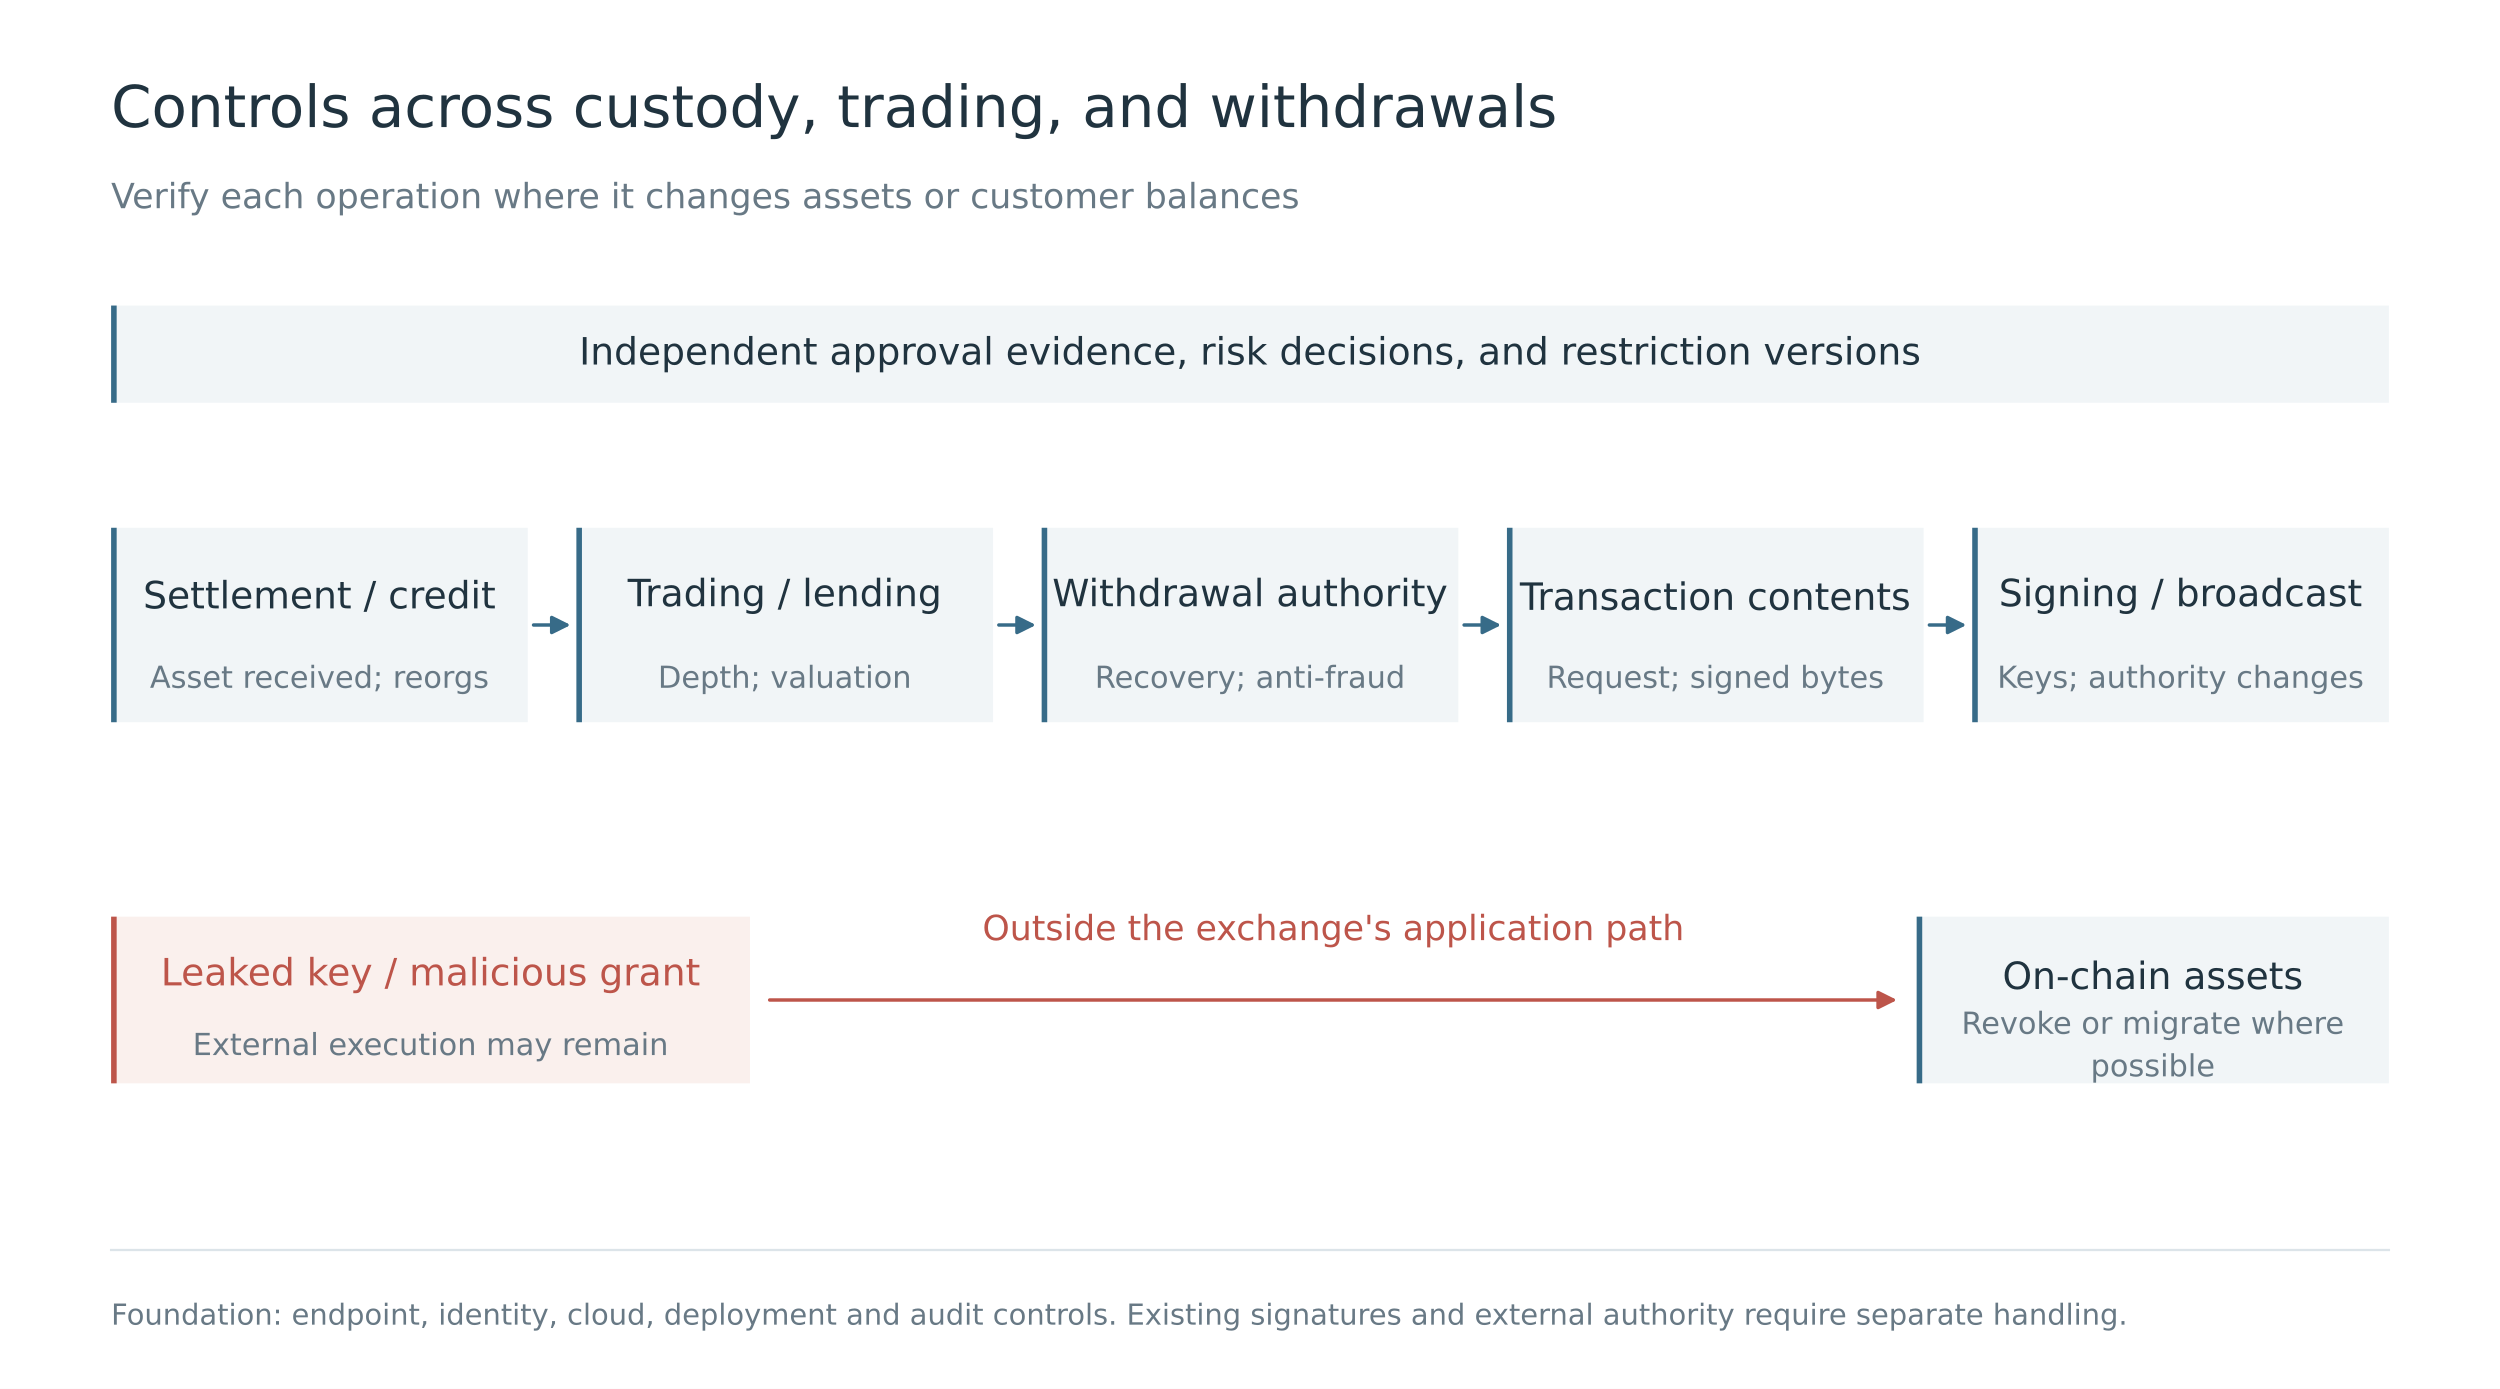
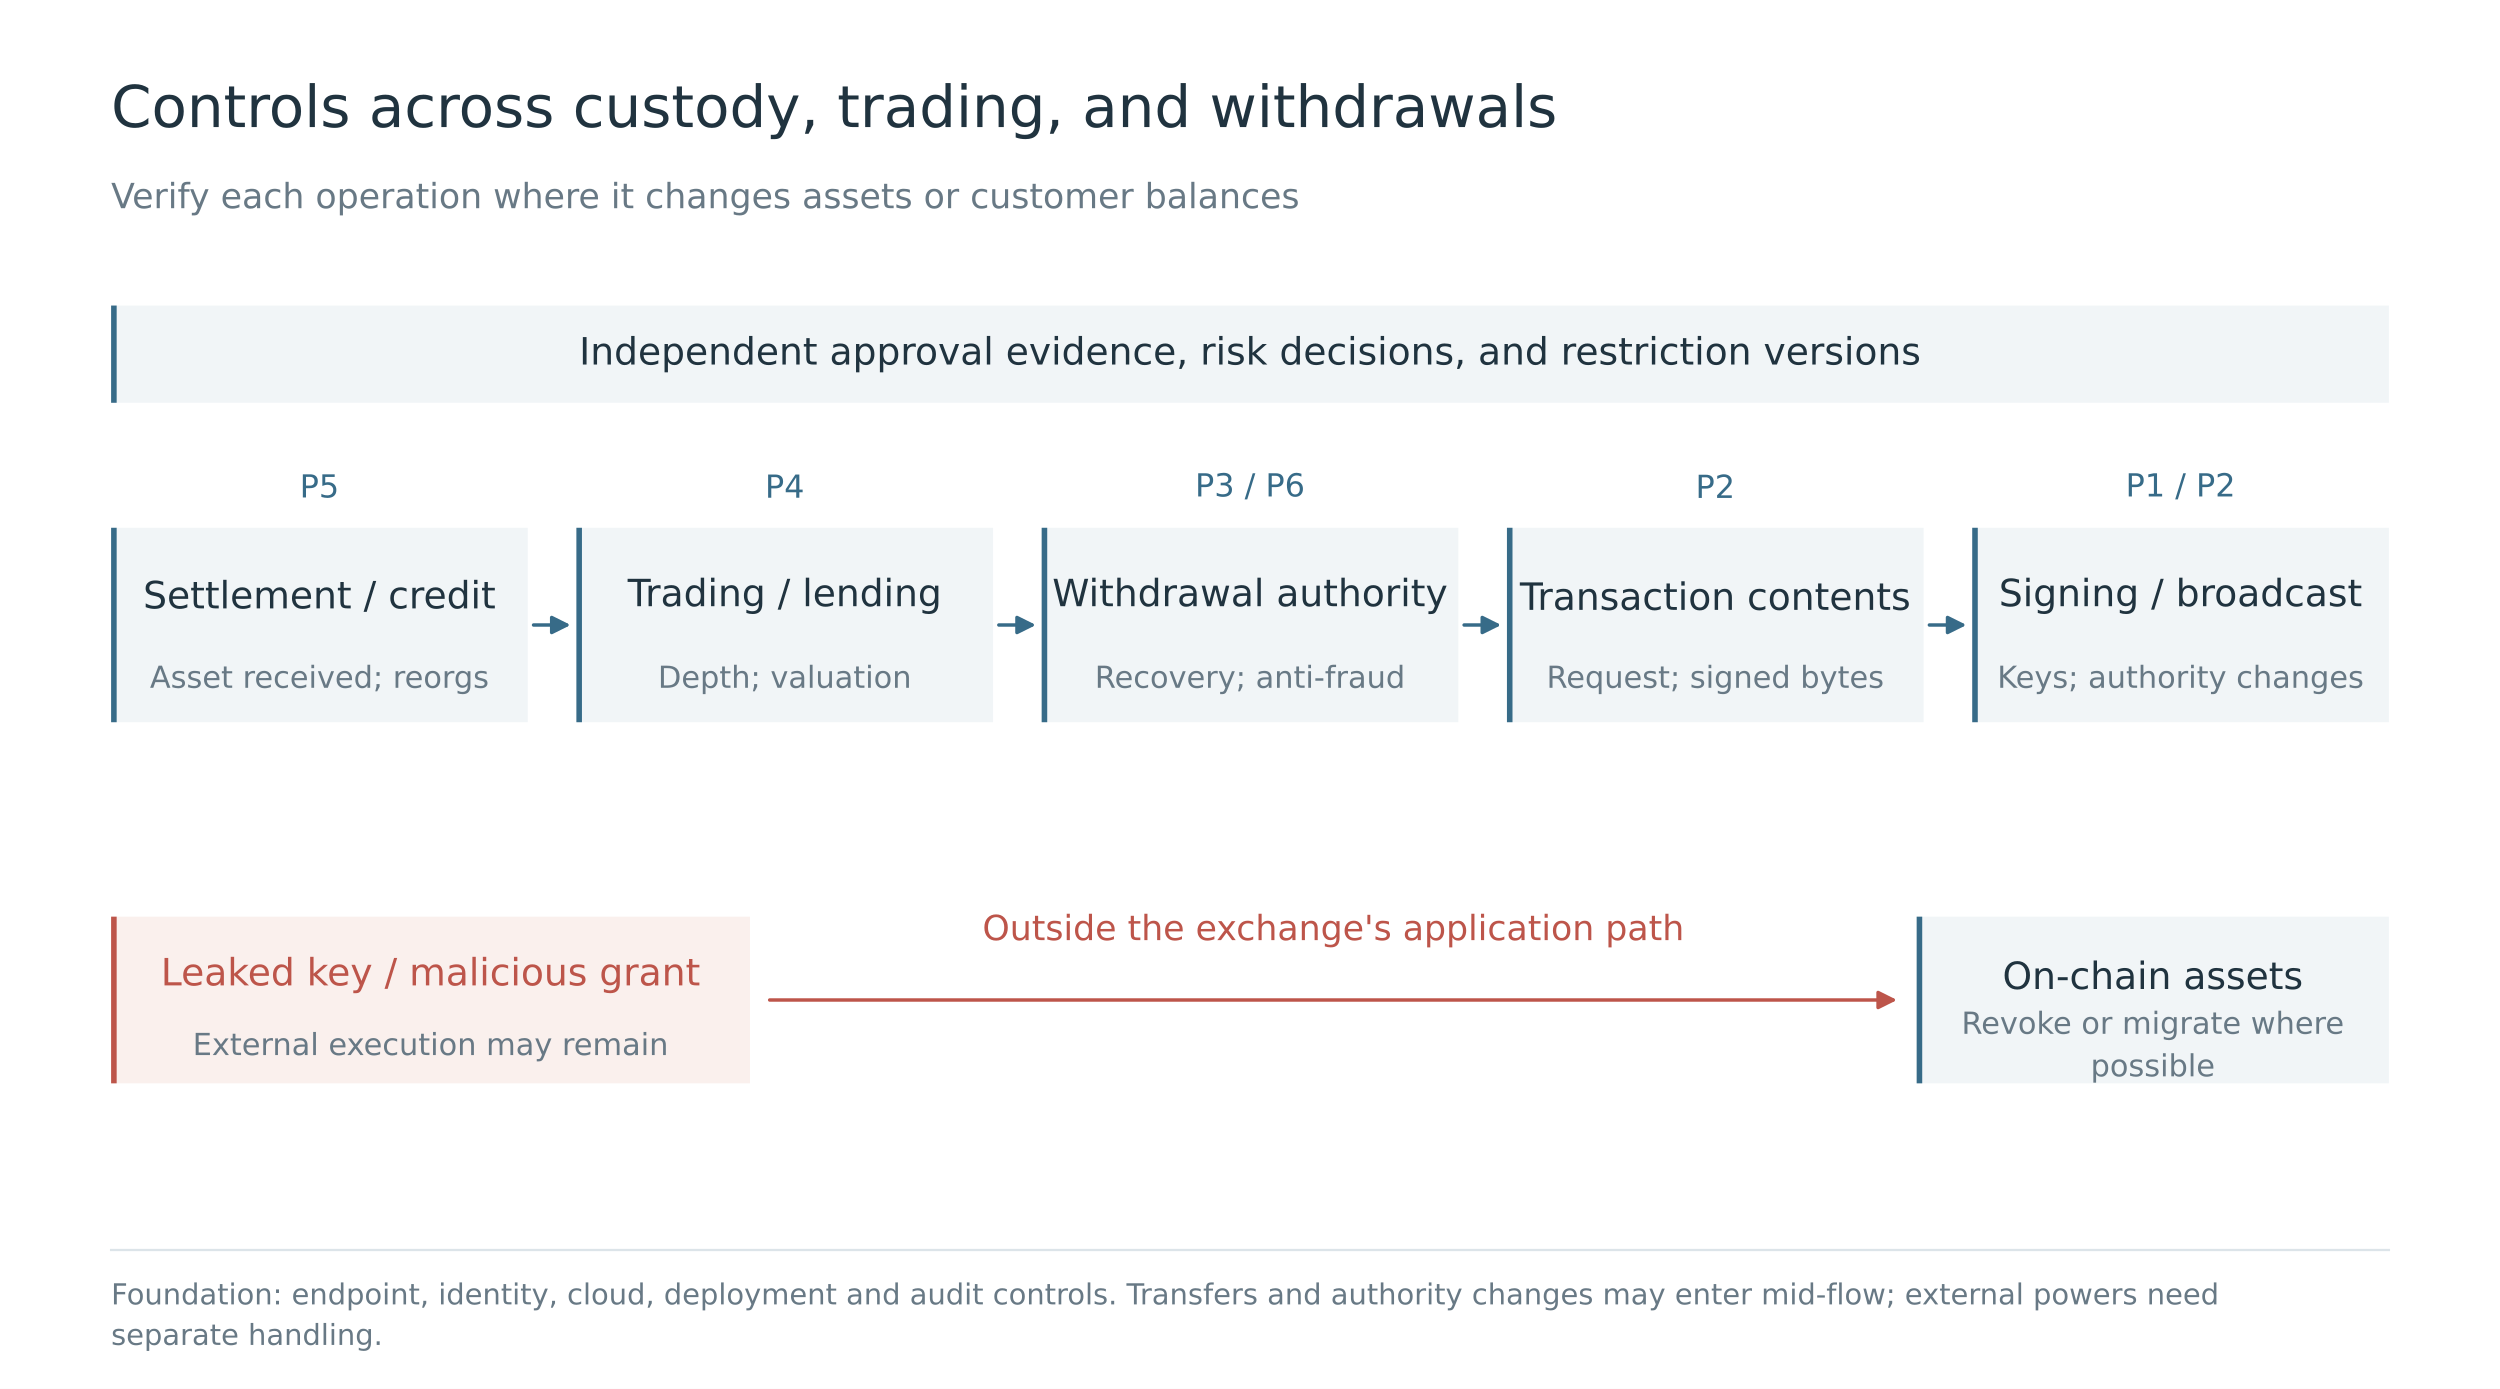
<svg xmlns="http://www.w3.org/2000/svg" width="864pt" height="480pt" viewBox="0 0 864 480" version="1.1">
  <defs>
    <style type="text/css">*{stroke-linejoin: round; stroke-linecap: butt}</style>
  </defs>
  <g id="figure_1">
    <g id="patch_1">
      <path d="M 0 480 L 864 480 L 864 0 L 0 0 z " style="fill: #ffffff" />
    </g>
    <g id="axes_1">
      <g id="patch_2">
-         <path d="M 38.4 105.6 L 825.6 105.6 L 825.6 139.2 L 38.4 139.2 z " clip-path="url(#p29f3634951)" style="fill: #f1f5f7" />
+         <path d="M 38.4 105.6 L 825.6 105.6 L 825.6 139.2 L 38.4 139.2 z " clip-path="url(#p4ddb3e3415)" style="fill: #f1f5f7" />
      </g>
      <g id="patch_3">
-         <path d="M 38.4 105.6 L 40.32 105.6 L 40.32 139.2 L 38.4 139.2 z " clip-path="url(#p29f3634951)" style="fill: #376b88" />
+         <path d="M 38.4 105.6 L 40.32 105.6 L 40.32 139.2 L 38.4 139.2 z " clip-path="url(#p4ddb3e3415)" style="fill: #376b88" />
      </g>
      <g id="patch_4">
-         <path d="M 38.4 182.4 L 182.4 182.4 L 182.4 249.6 L 38.4 249.6 z " clip-path="url(#p29f3634951)" style="fill: #f1f5f7" />
+         <path d="M 38.4 182.4 L 182.4 182.4 L 182.4 249.6 L 38.4 249.6 z " clip-path="url(#p4ddb3e3415)" style="fill: #f1f5f7" />
      </g>
      <g id="patch_5">
-         <path d="M 38.4 182.4 L 40.32 182.4 L 40.32 249.6 L 38.4 249.6 z " clip-path="url(#p29f3634951)" style="fill: #376b88" />
+         <path d="M 38.4 182.4 L 40.32 182.4 L 40.32 249.6 L 38.4 249.6 z " clip-path="url(#p4ddb3e3415)" style="fill: #376b88" />
      </g>
      <g id="patch_6">
-         <path d="M 199.2 182.4 L 343.2 182.4 L 343.2 249.6 L 199.2 249.6 z " clip-path="url(#p29f3634951)" style="fill: #f1f5f7" />
+         <path d="M 199.2 182.4 L 343.2 182.4 L 343.2 249.6 L 199.2 249.6 z " clip-path="url(#p4ddb3e3415)" style="fill: #f1f5f7" />
      </g>
      <g id="patch_7">
-         <path d="M 199.2 182.4 L 201.12 182.4 L 201.12 249.6 L 199.2 249.6 z " clip-path="url(#p29f3634951)" style="fill: #376b88" />
+         <path d="M 199.2 182.4 L 201.12 182.4 L 201.12 249.6 L 199.2 249.6 z " clip-path="url(#p4ddb3e3415)" style="fill: #376b88" />
      </g>
      <g id="patch_8">
-         <path d="M 360 182.4 L 504 182.4 L 504 249.6 L 360 249.6 z " clip-path="url(#p29f3634951)" style="fill: #f1f5f7" />
+         <path d="M 360 182.4 L 504 182.4 L 504 249.6 L 360 249.6 z " clip-path="url(#p4ddb3e3415)" style="fill: #f1f5f7" />
      </g>
      <g id="patch_9">
-         <path d="M 360 182.4 L 361.92 182.4 L 361.92 249.6 L 360 249.6 z " clip-path="url(#p29f3634951)" style="fill: #376b88" />
+         <path d="M 360 182.4 L 361.92 182.4 L 361.92 249.6 L 360 249.6 z " clip-path="url(#p4ddb3e3415)" style="fill: #376b88" />
      </g>
      <g id="patch_10">
-         <path d="M 520.8 182.4 L 664.8 182.4 L 664.8 249.6 L 520.8 249.6 z " clip-path="url(#p29f3634951)" style="fill: #f1f5f7" />
+         <path d="M 520.8 182.4 L 664.8 182.4 L 664.8 249.6 L 520.8 249.6 z " clip-path="url(#p4ddb3e3415)" style="fill: #f1f5f7" />
      </g>
      <g id="patch_11">
-         <path d="M 520.8 182.4 L 522.72 182.4 L 522.72 249.6 L 520.8 249.6 z " clip-path="url(#p29f3634951)" style="fill: #376b88" />
+         <path d="M 520.8 182.4 L 522.72 182.4 L 522.72 249.6 L 520.8 249.6 z " clip-path="url(#p4ddb3e3415)" style="fill: #376b88" />
      </g>
      <g id="patch_12">
-         <path d="M 681.6 182.4 L 825.6 182.4 L 825.6 249.6 L 681.6 249.6 z " clip-path="url(#p29f3634951)" style="fill: #f1f5f7" />
+         <path d="M 681.6 182.4 L 825.6 182.4 L 825.6 249.6 L 681.6 249.6 z " clip-path="url(#p4ddb3e3415)" style="fill: #f1f5f7" />
      </g>
      <g id="patch_13">
-         <path d="M 681.6 182.4 L 683.52 182.4 L 683.52 249.6 L 681.6 249.6 z " clip-path="url(#p29f3634951)" style="fill: #376b88" />
+         <path d="M 681.6 182.4 L 683.52 182.4 L 683.52 249.6 L 681.6 249.6 z " clip-path="url(#p4ddb3e3415)" style="fill: #376b88" />
      </g>
      <g id="patch_14">
-         <path d="M 184.397 216 Q 190.799 216 195.86 216 " clip-path="url(#p29f3634951)" style="fill: none; stroke: #376b88; stroke-width: 1.2; stroke-linecap: round" />
-         <path d="M 190.66 213.4 L 195.86 216 L 190.66 218.6 z " clip-path="url(#p29f3634951)" style="fill: #376b88; stroke: #376b88; stroke-width: 1.2; stroke-linecap: round" />
+         <path d="M 184.397 216 Q 190.799 216 195.86 216 " clip-path="url(#p4ddb3e3415)" style="fill: none; stroke: #376b88; stroke-width: 1.2; stroke-linecap: round" />
+         <path d="M 190.66 213.4 L 195.86 216 L 190.66 218.6 z " clip-path="url(#p4ddb3e3415)" style="fill: #376b88; stroke: #376b88; stroke-width: 1.2; stroke-linecap: round" />
      </g>
      <g id="patch_15">
-         <path d="M 345.197 216 Q 351.599 216 356.66 216 " clip-path="url(#p29f3634951)" style="fill: none; stroke: #376b88; stroke-width: 1.2; stroke-linecap: round" />
-         <path d="M 351.46 213.4 L 356.66 216 L 351.46 218.6 z " clip-path="url(#p29f3634951)" style="fill: #376b88; stroke: #376b88; stroke-width: 1.2; stroke-linecap: round" />
+         <path d="M 345.197 216 Q 351.599 216 356.66 216 " clip-path="url(#p4ddb3e3415)" style="fill: none; stroke: #376b88; stroke-width: 1.2; stroke-linecap: round" />
+         <path d="M 351.46 213.4 L 356.66 216 L 351.46 218.6 z " clip-path="url(#p4ddb3e3415)" style="fill: #376b88; stroke: #376b88; stroke-width: 1.2; stroke-linecap: round" />
      </g>
      <g id="patch_16">
-         <path d="M 505.997 216 Q 512.399 216 517.46 216 " clip-path="url(#p29f3634951)" style="fill: none; stroke: #376b88; stroke-width: 1.2; stroke-linecap: round" />
-         <path d="M 512.26 213.4 L 517.46 216 L 512.26 218.6 z " clip-path="url(#p29f3634951)" style="fill: #376b88; stroke: #376b88; stroke-width: 1.2; stroke-linecap: round" />
+         <path d="M 505.997 216 Q 512.399 216 517.46 216 " clip-path="url(#p4ddb3e3415)" style="fill: none; stroke: #376b88; stroke-width: 1.2; stroke-linecap: round" />
+         <path d="M 512.26 213.4 L 517.46 216 L 512.26 218.6 z " clip-path="url(#p4ddb3e3415)" style="fill: #376b88; stroke: #376b88; stroke-width: 1.2; stroke-linecap: round" />
      </g>
      <g id="patch_17">
-         <path d="M 666.797 216 Q 673.199 216 678.26 216 " clip-path="url(#p29f3634951)" style="fill: none; stroke: #376b88; stroke-width: 1.2; stroke-linecap: round" />
-         <path d="M 673.06 213.4 L 678.26 216 L 673.06 218.6 z " clip-path="url(#p29f3634951)" style="fill: #376b88; stroke: #376b88; stroke-width: 1.2; stroke-linecap: round" />
+         <path d="M 666.797 216 Q 673.199 216 678.26 216 " clip-path="url(#p4ddb3e3415)" style="fill: none; stroke: #376b88; stroke-width: 1.2; stroke-linecap: round" />
+         <path d="M 673.06 213.4 L 678.26 216 L 673.06 218.6 z " clip-path="url(#p4ddb3e3415)" style="fill: #376b88; stroke: #376b88; stroke-width: 1.2; stroke-linecap: round" />
      </g>
      <g id="patch_18">
-         <path d="M 38.4 316.8 L 259.2 316.8 L 259.2 374.4 L 38.4 374.4 z " clip-path="url(#p29f3634951)" style="fill: #faf0ed" />
+         <path d="M 38.4 316.8 L 259.2 316.8 L 259.2 374.4 L 38.4 374.4 z " clip-path="url(#p4ddb3e3415)" style="fill: #faf0ed" />
      </g>
      <g id="patch_19">
-         <path d="M 38.4 316.8 L 40.32 316.8 L 40.32 374.4 L 38.4 374.4 z " clip-path="url(#p29f3634951)" style="fill: #bd554a" />
+         <path d="M 38.4 316.8 L 40.32 316.8 L 40.32 374.4 L 38.4 374.4 z " clip-path="url(#p4ddb3e3415)" style="fill: #bd554a" />
      </g>
      <g id="patch_20">
-         <path d="M 266.003 345.6 Q 460.802 345.6 654.26 345.6 " clip-path="url(#p29f3634951)" style="fill: none; stroke: #bd554a; stroke-width: 1.2; stroke-linecap: round" />
-         <path d="M 649.06 343 L 654.26 345.6 L 649.06 348.2 z " clip-path="url(#p29f3634951)" style="fill: #bd554a; stroke: #bd554a; stroke-width: 1.2; stroke-linecap: round" />
+         <path d="M 266.003 345.6 Q 460.802 345.6 654.26 345.6 " clip-path="url(#p4ddb3e3415)" style="fill: none; stroke: #bd554a; stroke-width: 1.2; stroke-linecap: round" />
+         <path d="M 649.06 343 L 654.26 345.6 L 649.06 348.2 z " clip-path="url(#p4ddb3e3415)" style="fill: #bd554a; stroke: #bd554a; stroke-width: 1.2; stroke-linecap: round" />
      </g>
      <g id="patch_21">
-         <path d="M 662.4 316.8 L 825.6 316.8 L 825.6 374.4 L 662.4 374.4 z " clip-path="url(#p29f3634951)" style="fill: #f1f5f7" />
+         <path d="M 662.4 316.8 L 825.6 316.8 L 825.6 374.4 L 662.4 374.4 z " clip-path="url(#p4ddb3e3415)" style="fill: #f1f5f7" />
      </g>
      <g id="patch_22">
-         <path d="M 662.4 316.8 L 664.32 316.8 L 664.32 374.4 L 662.4 374.4 z " clip-path="url(#p29f3634951)" style="fill: #376b88" />
+         <path d="M 662.4 316.8 L 664.32 316.8 L 664.32 374.4 L 662.4 374.4 z " clip-path="url(#p4ddb3e3415)" style="fill: #376b88" />
      </g>
      <g id="line2d_1">
-         <path d="M 38.4 432 L 825.6 432 " clip-path="url(#p29f3634951)" style="fill: none; stroke: #dce4e9; stroke-width: 0.8; stroke-linecap: square" />
+         <path d="M 38.4 432 L 825.6 432 " clip-path="url(#p4ddb3e3415)" style="fill: none; stroke: #dce4e9; stroke-width: 0.8; stroke-linecap: square" />
      </g>
      <g id="text_1">
        <text style="font-size: 20px; font-family: 'DejaVu Sans'; text-anchor: start; fill: #20333f" x="38.4" y="43.919" transform="rotate(-0 38.4 43.91875)">Controls across custody, trading, and withdrawals</text>
      </g>
      <g id="text_2">
        <text style="font-size: 12px; font-family: 'DejaVu Sans'; text-anchor: start; fill: #687985" x="38.4" y="71.951" transform="rotate(-0 38.4 71.95125)">Verify each operation where it changes assets or customer balances</text>
      </g>
      <g id="text_3">
        <text style="font-size: 13px; font-family: 'DejaVu Sans'; text-anchor: middle; fill: #20333f" x="432" y="125.987" transform="rotate(-0 432 125.9872)">Independent approval evidence, risk decisions, and restriction versions</text>
      </g>
      <g id="text_4">
+         <text style="font-size: 11px; font-family: 'DejaVu Sans'; text-anchor: middle; fill: #376b88" x="110.4" y="171.932" transform="rotate(-0 110.4 171.9316)">P5</text>
+       </g>
+       <g id="text_5">
+         <text style="font-size: 11px; font-family: 'DejaVu Sans'; text-anchor: middle; fill: #376b88" x="271.2" y="172.01" transform="rotate(-0 271.2 172.0098)">P4</text>
+       </g>
+       <g id="text_6">
+         <text style="font-size: 11px; font-family: 'DejaVu Sans'; text-anchor: middle; fill: #376b88" x="432" y="171.572" transform="rotate(-0 432 171.5716)">P3 / P6</text>
+       </g>
+       <g id="text_7">
+         <text style="font-size: 11px; font-family: 'DejaVu Sans'; text-anchor: middle; fill: #376b88" x="592.8" y="172.082" transform="rotate(-0 592.8 172.082)">P2</text>
+       </g>
+       <g id="text_8">
+         <text style="font-size: 11px; font-family: 'DejaVu Sans'; text-anchor: middle; fill: #376b88" x="753.6" y="171.572" transform="rotate(-0 753.6 171.5716)">P1 / P2</text>
+       </g>
+       <g id="text_9">
        <text style="font-size: 13px; font-family: 'DejaVu Sans'; text-anchor: middle; fill: #20333f" x="110.4" y="210.256" transform="rotate(-0 110.4 210.2557)">Settlement / credit</text>
      </g>
-       <g id="text_5">
+       <g id="text_10">
        <text style="font-size: 10.5px; font-family: 'DejaVu Sans'; text-anchor: middle; fill: #687985" x="110.4" y="237.713" transform="rotate(-0 110.4 237.7133)">Asset received; reorgs</text>
      </g>
-       <g id="text_6">
+       <g id="text_11">
        <text style="font-size: 13px; font-family: 'DejaVu Sans'; text-anchor: middle; fill: #20333f" x="271.2" y="209.507" transform="rotate(-0 271.2 209.5072)">Trading / lending</text>
      </g>
-       <g id="text_7">
+       <g id="text_12">
        <text style="font-size: 10.5px; font-family: 'DejaVu Sans'; text-anchor: middle; fill: #687985" x="271.2" y="237.713" transform="rotate(-0 271.2 237.7133)">Depth; valuation</text>
      </g>
-       <g id="text_8">
+       <g id="text_13">
        <text style="font-size: 13px; font-family: 'DejaVu Sans'; text-anchor: middle; fill: #20333f" x="432" y="209.507" transform="rotate(-0 432 209.5072)">Withdrawal authority</text>
      </g>
-       <g id="text_9">
+       <g id="text_14">
        <text style="font-size: 10.5px; font-family: 'DejaVu Sans'; text-anchor: middle; fill: #687985" x="432" y="237.713" transform="rotate(-0 432 237.7133)">Recovery; anti-fraud</text>
      </g>
-       <g id="text_10">
+       <g id="text_15">
        <text style="font-size: 13px; font-family: 'DejaVu Sans'; text-anchor: middle; fill: #20333f" x="592.8" y="210.767" transform="rotate(-0 592.8 210.7666)">Transaction contents</text>
      </g>
-       <g id="text_11">
+       <g id="text_16">
        <text style="font-size: 10.5px; font-family: 'DejaVu Sans'; text-anchor: middle; fill: #687985" x="592.8" y="237.713" transform="rotate(-0 592.8 237.7133)">Request; signed bytes</text>
      </g>
-       <g id="text_12">
+       <g id="text_17">
        <text style="font-size: 13px; font-family: 'DejaVu Sans'; text-anchor: middle; fill: #20333f" x="753.6" y="209.507" transform="rotate(-0 753.6 209.5072)">Signing / broadcast</text>
      </g>
-       <g id="text_13">
+       <g id="text_18">
        <text style="font-size: 10.5px; font-family: 'DejaVu Sans'; text-anchor: middle; fill: #687985" x="753.6" y="237.713" transform="rotate(-0 753.6 237.7133)">Keys; authority changes</text>
      </g>
-       <g id="text_14">
+       <g id="text_19">
        <text style="font-size: 13px; font-family: 'DejaVu Sans'; text-anchor: middle; fill: #bd554a" x="148.8" y="340.547" transform="rotate(-0 148.8 340.5472)">Leaked key / malicious grant</text>
      </g>
-       <g id="text_15">
+       <g id="text_20">
        <text style="font-size: 10.5px; font-family: 'DejaVu Sans'; text-anchor: middle; fill: #687985" x="148.8" y="364.625" transform="rotate(-0 148.8 364.6253)">External execution may remain</text>
      </g>
-       <g id="text_16">
+       <g id="text_21">
        <text style="font-size: 12px; font-family: 'DejaVu Sans'; text-anchor: middle; fill: #bd554a" x="460.8" y="324.911" transform="rotate(-0 460.8 324.9112)">Outside the exchange's application path</text>
      </g>
-       <g id="text_17">
+       <g id="text_22">
        <text style="font-size: 13px; font-family: 'DejaVu Sans'; text-anchor: middle; fill: #20333f" x="744" y="341.807" transform="rotate(-0 744 341.8066)">On-chain assets</text>
      </g>
-       <g id="text_18">
+       <g id="text_23">
        <text style="font-size: 10.5px; font-family: 'DejaVu Sans'; fill: #687985" transform="translate(677.8845 357.2753)">Revoke or migrate where</text>
        <text style="font-size: 10.5px; font-family: 'DejaVu Sans'; fill: #687985" transform="translate(722.5045 371.9753)">possible</text>
      </g>
-       <g id="text_19">
-         <text style="font-size: 10px; font-family: 'DejaVu Sans'; text-anchor: start; fill: #687985" x="38.4" y="457.799" transform="rotate(-0 38.4 457.7994)">Foundation: endpoint, identity, cloud, deployment and audit controls. Existing signatures and external authority require separate handling.</text>
+       <g id="text_24">
+         <text style="font-size: 10px; font-family: 'DejaVu Sans'; fill: #687985" transform="translate(38.4 450.7994)">Foundation: endpoint, identity, cloud, deployment and audit controls. Transfers and authority changes may enter mid-flow; external powers need</text>
+         <text style="font-size: 10px; font-family: 'DejaVu Sans'; fill: #687985" transform="translate(38.4 464.7994)">separate handling.</text>
      </g>
    </g>
  </g>
  <defs>
-     <clipPath id="p29f3634951">
+     <clipPath id="p4ddb3e3415">
      <rect x="0" y="0" width="864" height="480" />
    </clipPath>
  </defs>
</svg>
